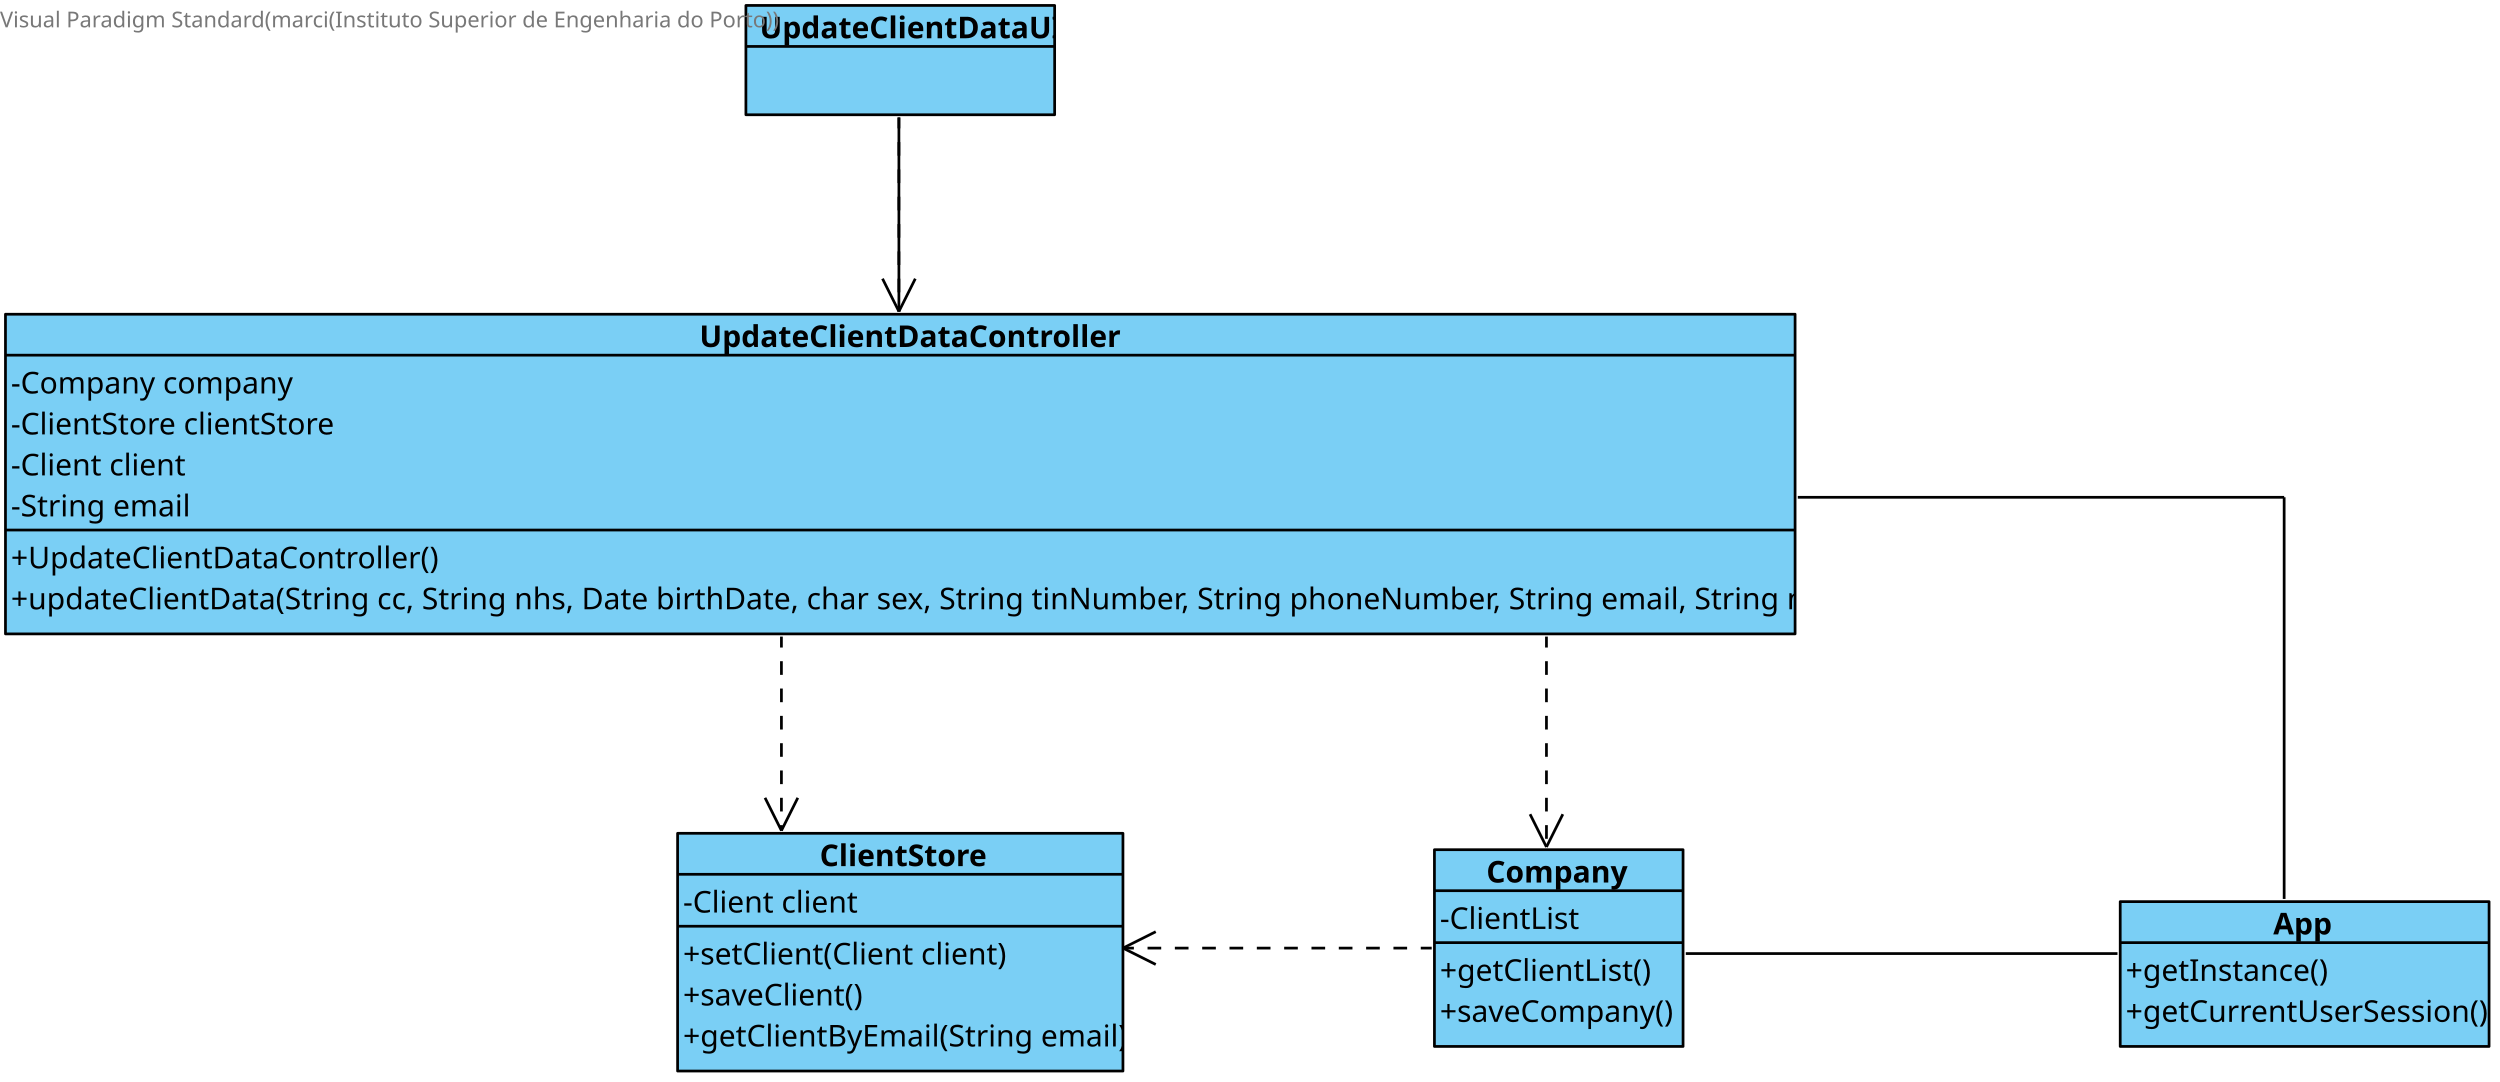
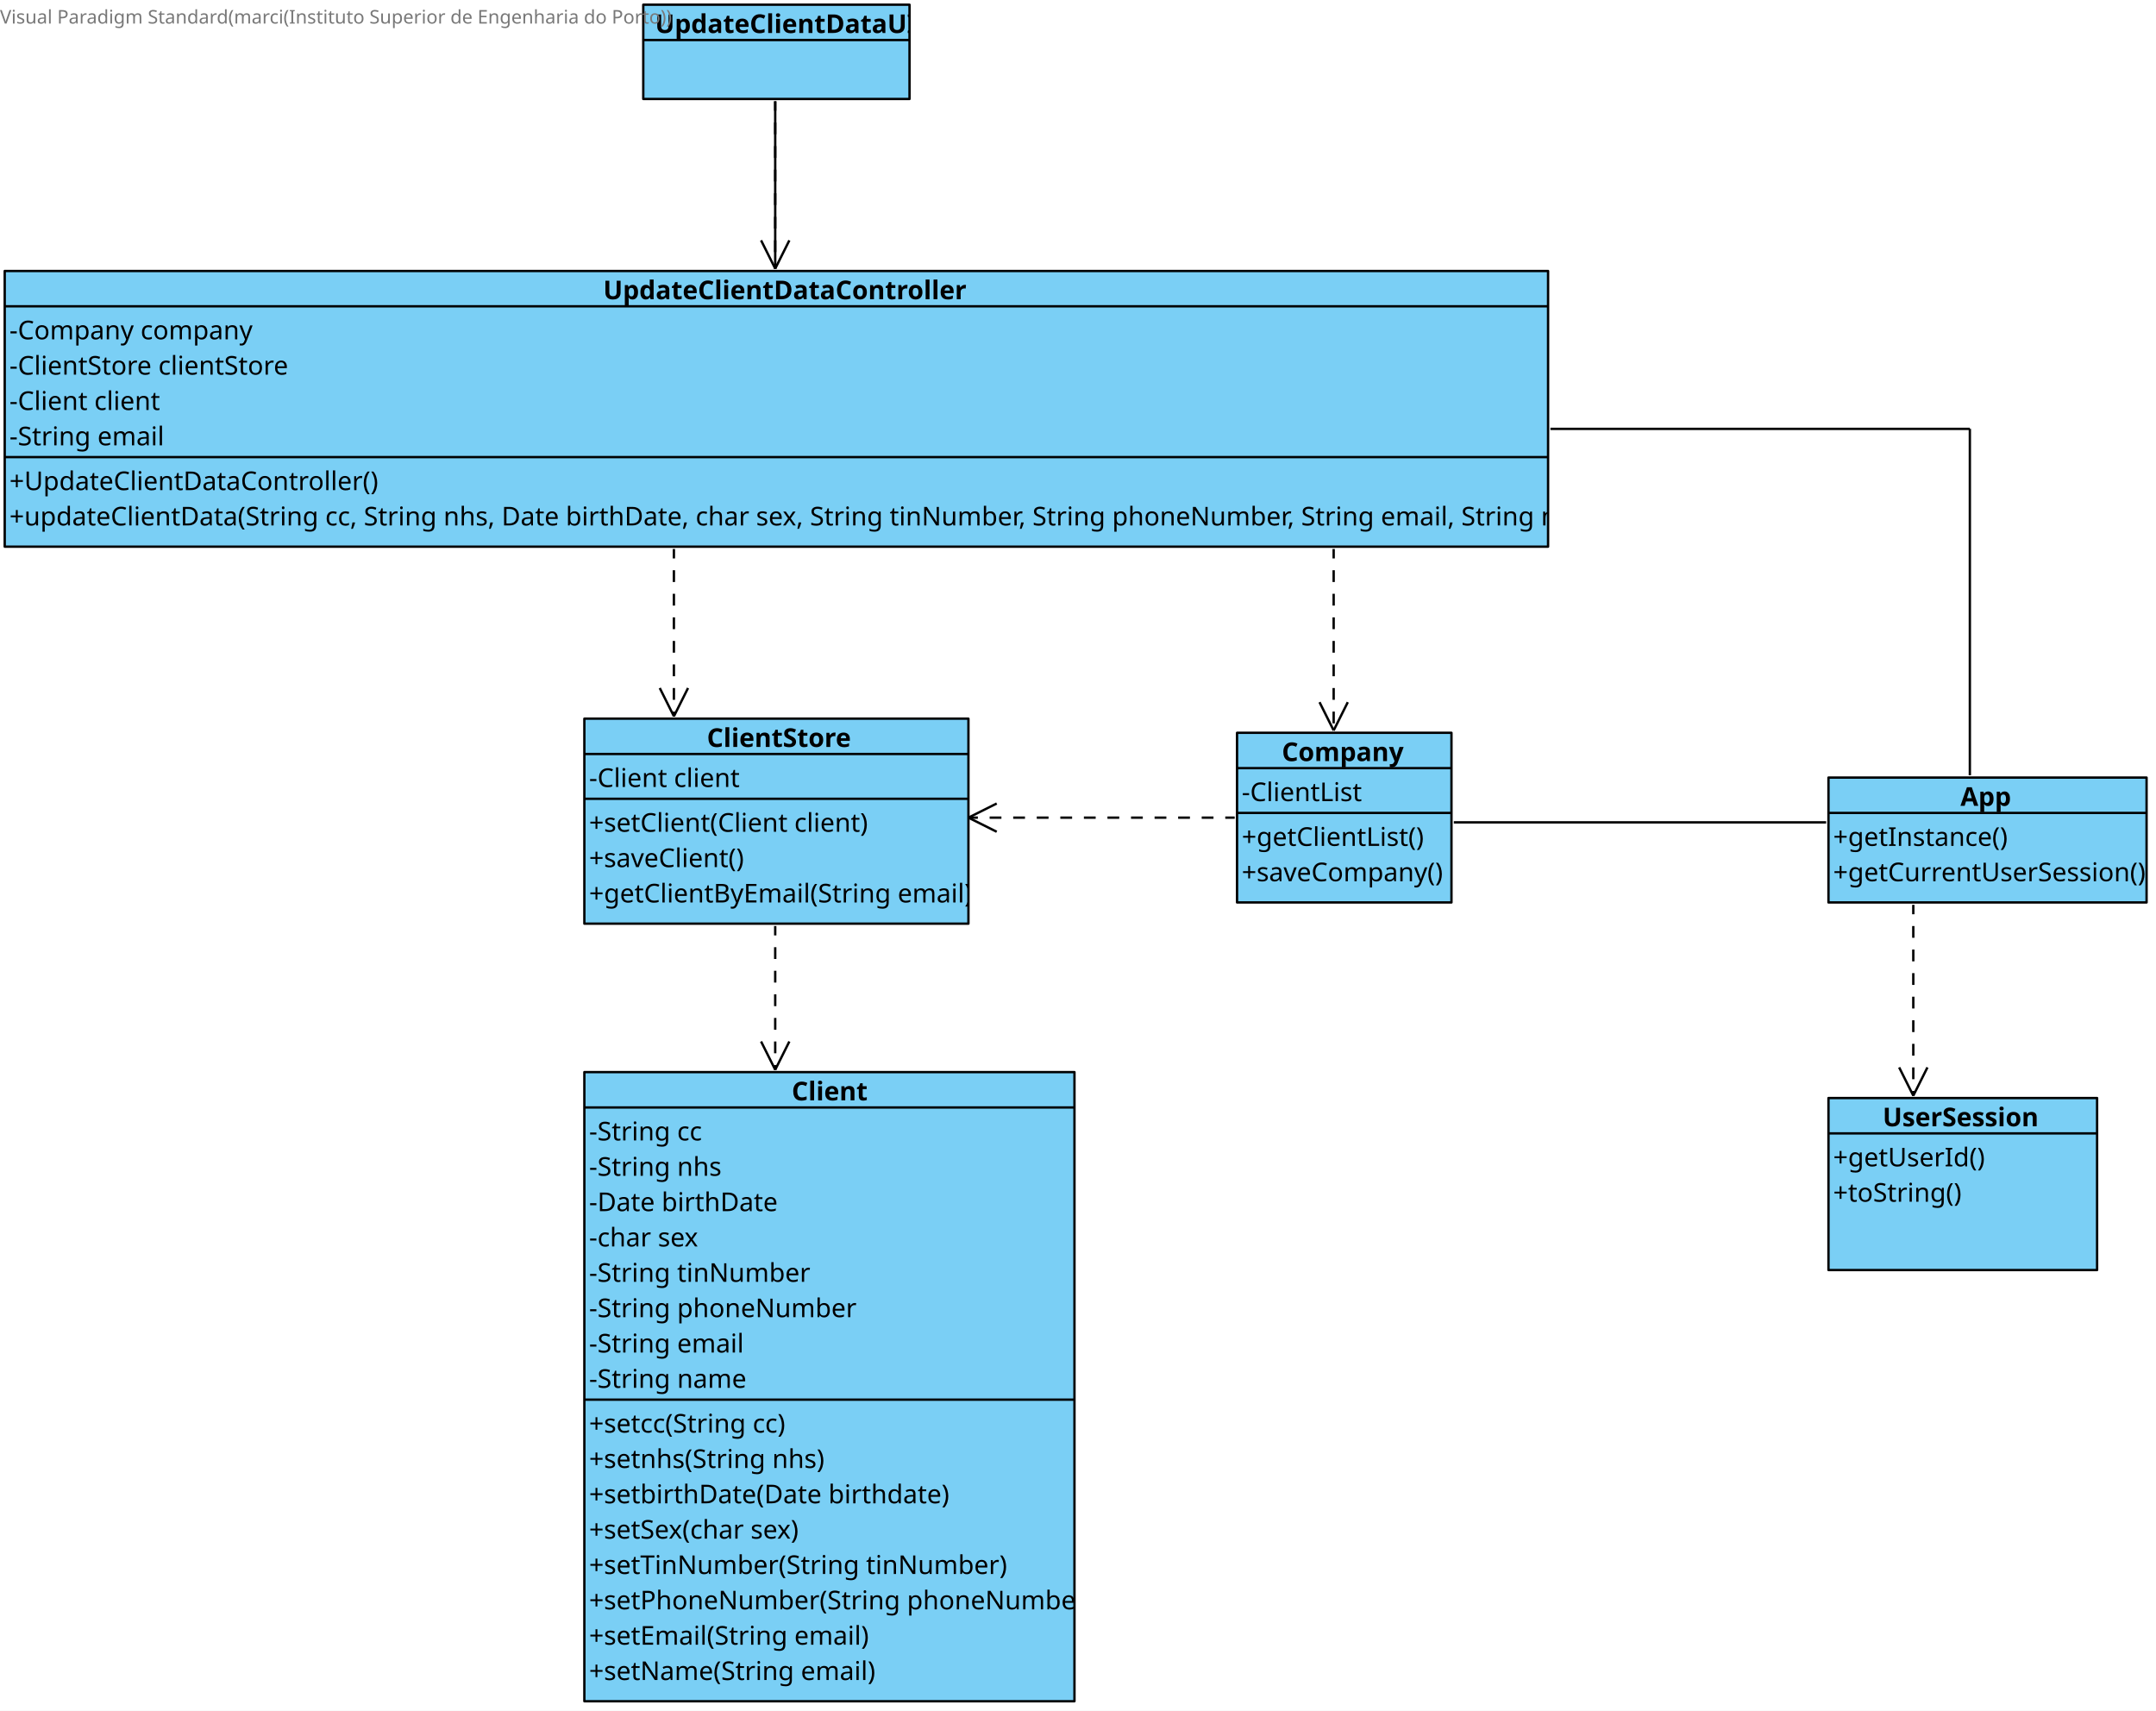
- <svg xmlns="http://www.w3.org/2000/svg" fill-opacity="0" color-rendering="auto" color-interpolation="auto" text-rendering="auto" stroke="rgb(0,0,0)" stroke-linecap="square" width="915" stroke-miterlimit="10" shape-rendering="auto" stroke-opacity="0" fill="rgb(0,0,0)" stroke-dasharray="none" font-weight="normal" stroke-width="1" height="396" font-family="'Dialog'" font-style="normal" stroke-linejoin="miter" font-size="12px" stroke-dashoffset="0" image-rendering="auto">
+ <svg xmlns="http://www.w3.org/2000/svg" fill-opacity="0" color-rendering="auto" color-interpolation="auto" text-rendering="auto" stroke="rgb(0,0,0)" stroke-linecap="square" width="915" stroke-miterlimit="10" shape-rendering="auto" stroke-opacity="0" fill="rgb(0,0,0)" stroke-dasharray="none" font-weight="normal" stroke-width="1" height="726" font-family="'Dialog'" font-style="normal" stroke-linejoin="miter" font-size="12px" stroke-dashoffset="0" image-rendering="auto">
  <defs id="genericDefs" />
  <g>
    <defs id="defs1">
      <clipPath clipPathUnits="userSpaceOnUse" id="clipPath1">
        <path d="M-7 -7 L124 -7 L124 51 L-7 51 L-7 -7 Z" />
      </clipPath>
      <clipPath clipPathUnits="userSpaceOnUse" id="clipPath2">
        <path d="M0 0 L0 25 L113 25 L113 0 Z" />
      </clipPath>
      <clipPath clipPathUnits="userSpaceOnUse" id="clipPath3">
        <path d="M0 0 L0 15 L113 15 L113 0 Z" />
      </clipPath>
      <clipPath clipPathUnits="userSpaceOnUse" id="clipPath4">
        <path d="M-7 -7 L666 -7 L666 128 L-7 128 L-7 -7 Z" />
      </clipPath>
      <clipPath clipPathUnits="userSpaceOnUse" id="clipPath5">
        <path d="M0 0 L0 102 L655 102 L655 0 Z" />
      </clipPath>
      <clipPath clipPathUnits="userSpaceOnUse" id="clipPath6">
        <path d="M0 0 L0 15 L655 15 L655 0 Z" />
      </clipPath>
      <clipPath clipPathUnits="userSpaceOnUse" id="clipPath7">
        <path d="M-7 -7 L102 -7 L102 83 L-7 83 L-7 -7 Z" />
      </clipPath>
      <clipPath clipPathUnits="userSpaceOnUse" id="clipPath8">
        <path d="M0 0 L0 57 L91 57 L91 0 Z" />
      </clipPath>
      <clipPath clipPathUnits="userSpaceOnUse" id="clipPath9">
        <path d="M0 0 L0 15 L91 15 L91 0 Z" />
      </clipPath>
      <clipPath clipPathUnits="userSpaceOnUse" id="clipPath10">
        <path d="M-7 -7 L146 -7 L146 64 L-7 64 L-7 -7 Z" />
      </clipPath>
      <clipPath clipPathUnits="userSpaceOnUse" id="clipPath11">
        <path d="M0 0 L0 38 L135 38 L135 0 Z" />
      </clipPath>
      <clipPath clipPathUnits="userSpaceOnUse" id="clipPath12">
        <path d="M0 0 L0 15 L135 15 L135 0 Z" />
      </clipPath>
      <clipPath clipPathUnits="userSpaceOnUse" id="clipPath13">
        <path d="M-7 -7 L174 -7 L174 98 L-7 98 L-7 -7 Z" />
      </clipPath>
      <clipPath clipPathUnits="userSpaceOnUse" id="clipPath14">
        <path d="M0 0 L0 72 L163 72 L163 0 Z" />
      </clipPath>
      <clipPath clipPathUnits="userSpaceOnUse" id="clipPath15">
        <path d="M0 0 L0 15 L163 15 L163 0 Z" />
      </clipPath>
      <clipPath clipPathUnits="userSpaceOnUse" id="clipPath16">
+         <path d="M-7 -7 L219 -7 L219 278 L-7 278 L-7 -7 Z" />
+       </clipPath>
+       <clipPath clipPathUnits="userSpaceOnUse" id="clipPath17">
+         <path d="M0 0 L0 252 L208 252 L208 0 Z" />
+       </clipPath>
+       <clipPath clipPathUnits="userSpaceOnUse" id="clipPath18">
+         <path d="M0 0 L0 15 L208 15 L208 0 Z" />
+       </clipPath>
+       <clipPath clipPathUnits="userSpaceOnUse" id="clipPath19">
+         <path d="M-7 -7 L125 -7 L125 84 L-7 84 L-7 -7 Z" />
+       </clipPath>
+       <clipPath clipPathUnits="userSpaceOnUse" id="clipPath20">
+         <path d="M0 0 L0 58 L114 58 L114 0 Z" />
+       </clipPath>
+       <clipPath clipPathUnits="userSpaceOnUse" id="clipPath21">
+         <path d="M0 0 L0 15 L114 15 L114 0 Z" />
+       </clipPath>
+       <clipPath clipPathUnits="userSpaceOnUse" id="clipPath22">
        <path d="M0 0 L104 0 L104 175 L0 175 L0 0 Z" />
      </clipPath>
-       <clipPath clipPathUnits="userSpaceOnUse" id="clipPath17">
+       <clipPath clipPathUnits="userSpaceOnUse" id="clipPath23">
        <path d="M0 0 L0 175 L104 175 L104 0 Z" />
      </clipPath>
-       <clipPath clipPathUnits="userSpaceOnUse" id="clipPath18">
+       <clipPath clipPathUnits="userSpaceOnUse" id="clipPath24">
        <path d="M0 0 L104 0 L104 181 L0 181 L0 0 Z" />
      </clipPath>
-       <clipPath clipPathUnits="userSpaceOnUse" id="clipPath19">
+       <clipPath clipPathUnits="userSpaceOnUse" id="clipPath25">
        <path d="M0 0 L0 181 L104 181 L104 0 Z" />
      </clipPath>
-       <clipPath clipPathUnits="userSpaceOnUse" id="clipPath20">
+       <clipPath clipPathUnits="userSpaceOnUse" id="clipPath26">
        <path d="M0 0 L282 0 L282 251 L0 251 L0 0 Z" />
      </clipPath>
-       <clipPath clipPathUnits="userSpaceOnUse" id="clipPath21">
+       <clipPath clipPathUnits="userSpaceOnUse" id="clipPath27">
        <path d="M0 0 L0 251 L282 251 L282 0 Z" />
      </clipPath>
-       <clipPath clipPathUnits="userSpaceOnUse" id="clipPath22">
+       <clipPath clipPathUnits="userSpaceOnUse" id="clipPath28">
        <path d="M0 0 L217 0 L217 104 L0 104 L0 0 Z" />
      </clipPath>
-       <clipPath clipPathUnits="userSpaceOnUse" id="clipPath23">
+       <clipPath clipPathUnits="userSpaceOnUse" id="clipPath29">
        <path d="M0 0 L0 104 L217 104 L217 0 Z" />
      </clipPath>
-       <clipPath clipPathUnits="userSpaceOnUse" id="clipPath24">
+       <clipPath clipPathUnits="userSpaceOnUse" id="clipPath30">
        <path d="M0 0 L262 0 L262 104 L0 104 L0 0 Z" />
      </clipPath>
-       <clipPath clipPathUnits="userSpaceOnUse" id="clipPath25">
+       <clipPath clipPathUnits="userSpaceOnUse" id="clipPath31">
        <path d="M0 0 L0 104 L262 104 L262 0 Z" />
+       </clipPath>
+       <clipPath clipPathUnits="userSpaceOnUse" id="clipPath32">
+         <path d="M0 0 L104 0 L104 165 L0 165 L0 0 Z" />
+       </clipPath>
+       <clipPath clipPathUnits="userSpaceOnUse" id="clipPath33">
+         <path d="M0 0 L0 165 L104 165 L104 0 Z" />
+       </clipPath>
+       <clipPath clipPathUnits="userSpaceOnUse" id="clipPath34">
+         <path d="M0 0 L104 0 L104 185 L0 185 L0 0 Z" />
+       </clipPath>
+       <clipPath clipPathUnits="userSpaceOnUse" id="clipPath35">
+         <path d="M0 0 L0 185 L104 185 L104 0 Z" />
      </clipPath>
    </defs>
    <g fill="white" text-rendering="geometricPrecision" fill-opacity="1" stroke-opacity="1" stroke="white">
-       <rect x="0" width="915" height="396" y="0" stroke="none" />
+       <rect x="0" width="915" height="726" y="0" stroke="none" />
    </g>
    <g font-size="11px" transform="translate(273,2)" fill-opacity="1" fill="rgb(122,207,245)" text-rendering="geometricPrecision" image-rendering="optimizeQuality" font-family="sans-serif" stroke="rgb(122,207,245)" font-weight="bold" stroke-opacity="1">
      <rect x="0" width="113" height="40" y="0" clip-path="url(#clipPath1)" stroke="none" />
    </g>
    <g fill-opacity="1" text-rendering="geometricPrecision" stroke="black" stroke-linecap="butt" transform="translate(273,2)" stroke-miterlimit="0" stroke-opacity="1" fill="black" font-weight="bold" font-family="sans-serif" stroke-linejoin="round" font-size="11px" image-rendering="optimizeQuality">
      <rect fill="none" x="0" width="113" height="40" y="0" clip-path="url(#clipPath1)" />
      <line y2="15" fill="none" x1="0" clip-path="url(#clipPath1)" x2="113" y1="15" />
    </g>
    <g font-size="11px" transform="translate(273,2)" fill-opacity="1" fill="black" text-rendering="geometricPrecision" image-rendering="optimizeQuality" font-family="sans-serif" stroke="black" font-weight="bold" stroke-opacity="1">
      <text x="5" xml:space="preserve" y="12" clip-path="url(#clipPath3)" stroke="none">UpdateClientDataUI</text>
    </g>
    <g font-size="11px" transform="translate(2,115)" fill-opacity="1" fill="rgb(122,207,245)" text-rendering="geometricPrecision" image-rendering="optimizeQuality" font-family="sans-serif" stroke="rgb(122,207,245)" font-weight="bold" stroke-opacity="1">
      <rect x="0" width="655" height="117" y="0" clip-path="url(#clipPath4)" stroke="none" />
    </g>
    <g fill-opacity="1" text-rendering="geometricPrecision" stroke="black" stroke-linecap="butt" transform="translate(2,115)" stroke-miterlimit="0" stroke-opacity="1" fill="black" font-weight="bold" font-family="sans-serif" stroke-linejoin="round" font-size="11px" image-rendering="optimizeQuality">
      <rect fill="none" x="0" width="655" height="117" y="0" clip-path="url(#clipPath4)" />
      <line y2="15" fill="none" x1="0" clip-path="url(#clipPath4)" x2="655" y1="15" />
    </g>
    <g font-size="11px" transform="matrix(1,0,0,1,2,130)" fill-opacity="1" fill="black" text-rendering="geometricPrecision" image-rendering="optimizeQuality" font-family="sans-serif" stroke="black" stroke-opacity="1">
      <text x="2" xml:space="preserve" y="14" clip-path="url(#clipPath5)" stroke="none">-Company company</text>
    </g>
    <g font-size="11px" transform="matrix(1,0,0,1,2,130)" fill-opacity="1" fill="black" text-rendering="geometricPrecision" image-rendering="optimizeQuality" font-family="sans-serif" stroke="black" stroke-opacity="1">
      <text x="2" xml:space="preserve" y="29" clip-path="url(#clipPath5)" stroke="none">-ClientStore clientStore</text>
    </g>
    <g font-size="11px" transform="matrix(1,0,0,1,2,130)" fill-opacity="1" fill="black" text-rendering="geometricPrecision" image-rendering="optimizeQuality" font-family="sans-serif" stroke="black" stroke-opacity="1">
      <text x="2" xml:space="preserve" y="44" clip-path="url(#clipPath5)" stroke="none">-Client client</text>
    </g>
    <g font-size="11px" transform="matrix(1,0,0,1,2,130)" fill-opacity="1" fill="black" text-rendering="geometricPrecision" image-rendering="optimizeQuality" font-family="sans-serif" stroke="black" stroke-opacity="1">
      <text x="2" xml:space="preserve" y="59" clip-path="url(#clipPath5)" stroke="none">-String email</text>
      <line stroke-linecap="butt" clip-path="url(#clipPath5)" fill="none" x1="0" x2="655" y1="64" y2="64" stroke-linejoin="bevel" stroke-miterlimit="0" />
    </g>
    <g font-size="11px" transform="matrix(1,0,0,1,2,130)" fill-opacity="1" fill="black" text-rendering="geometricPrecision" image-rendering="optimizeQuality" font-family="sans-serif" stroke="black" stroke-opacity="1">
      <text x="2" xml:space="preserve" y="78" clip-path="url(#clipPath5)" stroke="none">+UpdateClientDataController()</text>
    </g>
    <g font-size="11px" transform="matrix(1,0,0,1,2,130)" fill-opacity="1" fill="black" text-rendering="geometricPrecision" image-rendering="optimizeQuality" font-family="sans-serif" stroke="black" stroke-opacity="1">
      <text x="2" xml:space="preserve" y="93" clip-path="url(#clipPath5)" stroke="none">+updateClientData(String cc, String nhs, Date birthDate, char sex, String tinNumber, String phoneNumber, String email, String name)</text>
    </g>
    <g font-size="11px" transform="translate(2,115)" fill-opacity="1" fill="black" text-rendering="geometricPrecision" image-rendering="optimizeQuality" font-family="sans-serif" stroke="black" font-weight="bold" stroke-opacity="1">
      <text x="254" xml:space="preserve" y="12" clip-path="url(#clipPath6)" stroke="none">UpdateClientDataController</text>
    </g>
    <g font-size="11px" transform="translate(525,311)" fill-opacity="1" fill="rgb(122,207,245)" text-rendering="geometricPrecision" image-rendering="optimizeQuality" font-family="sans-serif" stroke="rgb(122,207,245)" font-weight="bold" stroke-opacity="1">
      <rect x="0" width="91" height="72" y="0" clip-path="url(#clipPath7)" stroke="none" />
    </g>
    <g fill-opacity="1" text-rendering="geometricPrecision" stroke="black" stroke-linecap="butt" transform="translate(525,311)" stroke-miterlimit="0" stroke-opacity="1" fill="black" font-weight="bold" font-family="sans-serif" stroke-linejoin="round" font-size="11px" image-rendering="optimizeQuality">
      <rect fill="none" x="0" width="91" height="72" y="0" clip-path="url(#clipPath7)" />
      <line y2="15" fill="none" x1="0" clip-path="url(#clipPath7)" x2="91" y1="15" />
    </g>
    <g font-size="11px" transform="matrix(1,0,0,1,525,326)" fill-opacity="1" fill="black" text-rendering="geometricPrecision" image-rendering="optimizeQuality" font-family="sans-serif" stroke="black" stroke-opacity="1">
      <text x="2" xml:space="preserve" y="14" clip-path="url(#clipPath8)" stroke="none">-ClientList</text>
    </g>
    <g stroke-linecap="butt" font-size="11px" transform="matrix(1,0,0,1,525,326)" fill-opacity="1" fill="black" text-rendering="geometricPrecision" image-rendering="optimizeQuality" font-family="sans-serif" stroke-linejoin="bevel" stroke="black" stroke-opacity="1" stroke-miterlimit="0">
      <line y2="19" fill="none" x1="0" clip-path="url(#clipPath8)" x2="91" y1="19" />
    </g>
    <g font-size="11px" transform="matrix(1,0,0,1,525,326)" fill-opacity="1" fill="black" text-rendering="geometricPrecision" image-rendering="optimizeQuality" font-family="sans-serif" stroke="black" stroke-opacity="1">
      <text x="2" xml:space="preserve" y="33" clip-path="url(#clipPath8)" stroke="none">+getClientList()</text>
    </g>
    <g font-size="11px" transform="matrix(1,0,0,1,525,326)" fill-opacity="1" fill="black" text-rendering="geometricPrecision" image-rendering="optimizeQuality" font-family="sans-serif" stroke="black" stroke-opacity="1">
      <text x="2" xml:space="preserve" y="48" clip-path="url(#clipPath8)" stroke="none">+saveCompany()</text>
    </g>
    <g font-size="11px" transform="translate(525,311)" fill-opacity="1" fill="black" text-rendering="geometricPrecision" image-rendering="optimizeQuality" font-family="sans-serif" stroke="black" font-weight="bold" stroke-opacity="1">
      <text x="19" xml:space="preserve" y="12" clip-path="url(#clipPath9)" stroke="none">Company</text>
    </g>
    <g font-size="11px" transform="translate(776,330)" fill-opacity="1" fill="rgb(122,207,245)" text-rendering="geometricPrecision" image-rendering="optimizeQuality" font-family="sans-serif" stroke="rgb(122,207,245)" font-weight="bold" stroke-opacity="1">
      <rect x="0" width="135" height="53" y="0" clip-path="url(#clipPath10)" stroke="none" />
    </g>
    <g fill-opacity="1" text-rendering="geometricPrecision" stroke="black" stroke-linecap="butt" transform="translate(776,330)" stroke-miterlimit="0" stroke-opacity="1" fill="black" font-weight="bold" font-family="sans-serif" stroke-linejoin="round" font-size="11px" image-rendering="optimizeQuality">
      <rect fill="none" x="0" width="135" height="53" y="0" clip-path="url(#clipPath10)" />
      <line y2="15" fill="none" x1="0" clip-path="url(#clipPath10)" x2="135" y1="15" />
    </g>
    <g font-size="11px" transform="matrix(1,0,0,1,776,345)" fill-opacity="1" fill="black" text-rendering="geometricPrecision" image-rendering="optimizeQuality" font-family="sans-serif" stroke="black" stroke-opacity="1">
      <text x="2" xml:space="preserve" y="14" clip-path="url(#clipPath11)" stroke="none">+getInstance()</text>
    </g>
    <g font-size="11px" transform="matrix(1,0,0,1,776,345)" fill-opacity="1" fill="black" text-rendering="geometricPrecision" image-rendering="optimizeQuality" font-family="sans-serif" stroke="black" stroke-opacity="1">
      <text x="2" xml:space="preserve" y="29" clip-path="url(#clipPath11)" stroke="none">+getCurrentUserSession()</text>
    </g>
    <g font-size="11px" transform="translate(776,330)" fill-opacity="1" fill="black" text-rendering="geometricPrecision" image-rendering="optimizeQuality" font-family="sans-serif" stroke="black" font-weight="bold" stroke-opacity="1">
      <text x="56" xml:space="preserve" y="12" clip-path="url(#clipPath12)" stroke="none">App</text>
    </g>
    <g font-size="11px" transform="translate(248,305)" fill-opacity="1" fill="rgb(122,207,245)" text-rendering="geometricPrecision" image-rendering="optimizeQuality" font-family="sans-serif" stroke="rgb(122,207,245)" font-weight="bold" stroke-opacity="1">
      <rect x="0" width="163" height="87" y="0" clip-path="url(#clipPath13)" stroke="none" />
    </g>
    <g fill-opacity="1" text-rendering="geometricPrecision" stroke="black" stroke-linecap="butt" transform="translate(248,305)" stroke-miterlimit="0" stroke-opacity="1" fill="black" font-weight="bold" font-family="sans-serif" stroke-linejoin="round" font-size="11px" image-rendering="optimizeQuality">
      <rect fill="none" x="0" width="163" height="87" y="0" clip-path="url(#clipPath13)" />
      <line y2="15" fill="none" x1="0" clip-path="url(#clipPath13)" x2="163" y1="15" />
    </g>
    <g font-size="11px" transform="matrix(1,0,0,1,248,320)" fill-opacity="1" fill="black" text-rendering="geometricPrecision" image-rendering="optimizeQuality" font-family="sans-serif" stroke="black" stroke-opacity="1">
      <text x="2" xml:space="preserve" y="14" clip-path="url(#clipPath14)" stroke="none">-Client client</text>
    </g>
    <g stroke-linecap="butt" font-size="11px" transform="matrix(1,0,0,1,248,320)" fill-opacity="1" fill="black" text-rendering="geometricPrecision" image-rendering="optimizeQuality" font-family="sans-serif" stroke-linejoin="bevel" stroke="black" stroke-opacity="1" stroke-miterlimit="0">
      <line y2="19" fill="none" x1="0" clip-path="url(#clipPath14)" x2="163" y1="19" />
    </g>
    <g font-size="11px" transform="matrix(1,0,0,1,248,320)" fill-opacity="1" fill="black" text-rendering="geometricPrecision" image-rendering="optimizeQuality" font-family="sans-serif" stroke="black" stroke-opacity="1">
      <text x="2" xml:space="preserve" y="33" clip-path="url(#clipPath14)" stroke="none">+setClient(Client client)</text>
    </g>
    <g font-size="11px" transform="matrix(1,0,0,1,248,320)" fill-opacity="1" fill="black" text-rendering="geometricPrecision" image-rendering="optimizeQuality" font-family="sans-serif" stroke="black" stroke-opacity="1">
      <text x="2" xml:space="preserve" y="48" clip-path="url(#clipPath14)" stroke="none">+saveClient()</text>
    </g>
    <g font-size="11px" transform="matrix(1,0,0,1,248,320)" fill-opacity="1" fill="black" text-rendering="geometricPrecision" image-rendering="optimizeQuality" font-family="sans-serif" stroke="black" stroke-opacity="1">
      <text x="2" xml:space="preserve" y="63" clip-path="url(#clipPath14)" stroke="none">+getClientByEmail(String email)</text>
    </g>
    <g font-size="11px" transform="translate(248,305)" fill-opacity="1" fill="black" text-rendering="geometricPrecision" image-rendering="optimizeQuality" font-family="sans-serif" stroke="black" font-weight="bold" stroke-opacity="1">
      <text x="52" xml:space="preserve" y="12" clip-path="url(#clipPath15)" stroke="none">ClientStore</text>
    </g>
+     <g font-size="11px" transform="translate(248,455)" fill-opacity="1" fill="rgb(122,207,245)" text-rendering="geometricPrecision" image-rendering="optimizeQuality" font-family="sans-serif" stroke="rgb(122,207,245)" font-weight="bold" stroke-opacity="1">
+       <rect x="0" width="208" height="267" y="0" clip-path="url(#clipPath16)" stroke="none" />
+     </g>
+     <g fill-opacity="1" text-rendering="geometricPrecision" stroke="black" stroke-linecap="butt" transform="translate(248,455)" stroke-miterlimit="0" stroke-opacity="1" fill="black" font-weight="bold" font-family="sans-serif" stroke-linejoin="round" font-size="11px" image-rendering="optimizeQuality">
+       <rect fill="none" x="0" width="208" height="267" y="0" clip-path="url(#clipPath16)" />
+       <line y2="15" fill="none" x1="0" clip-path="url(#clipPath16)" x2="208" y1="15" />
+     </g>
+     <g font-size="11px" transform="matrix(1,0,0,1,248,470)" fill-opacity="1" fill="black" text-rendering="geometricPrecision" image-rendering="optimizeQuality" font-family="sans-serif" stroke="black" stroke-opacity="1">
+       <text x="2" xml:space="preserve" y="14" clip-path="url(#clipPath17)" stroke="none">-String cc</text>
+     </g>
+     <g font-size="11px" transform="matrix(1,0,0,1,248,470)" fill-opacity="1" fill="black" text-rendering="geometricPrecision" image-rendering="optimizeQuality" font-family="sans-serif" stroke="black" stroke-opacity="1">
+       <text x="2" xml:space="preserve" y="29" clip-path="url(#clipPath17)" stroke="none">-String nhs</text>
+     </g>
+     <g font-size="11px" transform="matrix(1,0,0,1,248,470)" fill-opacity="1" fill="black" text-rendering="geometricPrecision" image-rendering="optimizeQuality" font-family="sans-serif" stroke="black" stroke-opacity="1">
+       <text x="2" xml:space="preserve" y="44" clip-path="url(#clipPath17)" stroke="none">-Date birthDate</text>
+     </g>
+     <g font-size="11px" transform="matrix(1,0,0,1,248,470)" fill-opacity="1" fill="black" text-rendering="geometricPrecision" image-rendering="optimizeQuality" font-family="sans-serif" stroke="black" stroke-opacity="1">
+       <text x="2" xml:space="preserve" y="59" clip-path="url(#clipPath17)" stroke="none">-char sex</text>
+     </g>
+     <g font-size="11px" transform="matrix(1,0,0,1,248,470)" fill-opacity="1" fill="black" text-rendering="geometricPrecision" image-rendering="optimizeQuality" font-family="sans-serif" stroke="black" stroke-opacity="1">
+       <text x="2" xml:space="preserve" y="74" clip-path="url(#clipPath17)" stroke="none">-String tinNumber</text>
+     </g>
+     <g font-size="11px" transform="matrix(1,0,0,1,248,470)" fill-opacity="1" fill="black" text-rendering="geometricPrecision" image-rendering="optimizeQuality" font-family="sans-serif" stroke="black" stroke-opacity="1">
+       <text x="2" xml:space="preserve" y="89" clip-path="url(#clipPath17)" stroke="none">-String phoneNumber</text>
+     </g>
+     <g font-size="11px" transform="matrix(1,0,0,1,248,470)" fill-opacity="1" fill="black" text-rendering="geometricPrecision" image-rendering="optimizeQuality" font-family="sans-serif" stroke="black" stroke-opacity="1">
+       <text x="2" xml:space="preserve" y="104" clip-path="url(#clipPath17)" stroke="none">-String email</text>
+     </g>
+     <g font-size="11px" transform="matrix(1,0,0,1,248,470)" fill-opacity="1" fill="black" text-rendering="geometricPrecision" image-rendering="optimizeQuality" font-family="sans-serif" stroke="black" stroke-opacity="1">
+       <text x="2" xml:space="preserve" y="119" clip-path="url(#clipPath17)" stroke="none">-String name</text>
+       <line stroke-linecap="butt" clip-path="url(#clipPath17)" fill="none" x1="0" x2="208" y1="124" y2="124" stroke-linejoin="bevel" stroke-miterlimit="0" />
+     </g>
+     <g font-size="11px" transform="matrix(1,0,0,1,248,470)" fill-opacity="1" fill="black" text-rendering="geometricPrecision" image-rendering="optimizeQuality" font-family="sans-serif" stroke="black" stroke-opacity="1">
+       <text x="2" xml:space="preserve" y="138" clip-path="url(#clipPath17)" stroke="none">+setcc(String cc)</text>
+     </g>
+     <g font-size="11px" transform="matrix(1,0,0,1,248,470)" fill-opacity="1" fill="black" text-rendering="geometricPrecision" image-rendering="optimizeQuality" font-family="sans-serif" stroke="black" stroke-opacity="1">
+       <text x="2" xml:space="preserve" y="153" clip-path="url(#clipPath17)" stroke="none">+setnhs(String nhs)</text>
+     </g>
+     <g font-size="11px" transform="matrix(1,0,0,1,248,470)" fill-opacity="1" fill="black" text-rendering="geometricPrecision" image-rendering="optimizeQuality" font-family="sans-serif" stroke="black" stroke-opacity="1">
+       <text x="2" xml:space="preserve" y="168" clip-path="url(#clipPath17)" stroke="none">+setbirthDate(Date birthdate)</text>
+     </g>
+     <g font-size="11px" transform="matrix(1,0,0,1,248,470)" fill-opacity="1" fill="black" text-rendering="geometricPrecision" image-rendering="optimizeQuality" font-family="sans-serif" stroke="black" stroke-opacity="1">
+       <text x="2" xml:space="preserve" y="183" clip-path="url(#clipPath17)" stroke="none">+setSex(char sex)</text>
+     </g>
+     <g font-size="11px" transform="matrix(1,0,0,1,248,470)" fill-opacity="1" fill="black" text-rendering="geometricPrecision" image-rendering="optimizeQuality" font-family="sans-serif" stroke="black" stroke-opacity="1">
+       <text x="2" xml:space="preserve" y="198" clip-path="url(#clipPath17)" stroke="none">+setTinNumber(String tinNumber)</text>
+     </g>
+     <g font-size="11px" transform="matrix(1,0,0,1,248,470)" fill-opacity="1" fill="black" text-rendering="geometricPrecision" image-rendering="optimizeQuality" font-family="sans-serif" stroke="black" stroke-opacity="1">
+       <text x="2" xml:space="preserve" y="213" clip-path="url(#clipPath17)" stroke="none">+setPhoneNumber(String phoneNumber)</text>
+     </g>
+     <g font-size="11px" transform="matrix(1,0,0,1,248,470)" fill-opacity="1" fill="black" text-rendering="geometricPrecision" image-rendering="optimizeQuality" font-family="sans-serif" stroke="black" stroke-opacity="1">
+       <text x="2" xml:space="preserve" y="228" clip-path="url(#clipPath17)" stroke="none">+setEmail(String email)</text>
+     </g>
+     <g font-size="11px" transform="matrix(1,0,0,1,248,470)" fill-opacity="1" fill="black" text-rendering="geometricPrecision" image-rendering="optimizeQuality" font-family="sans-serif" stroke="black" stroke-opacity="1">
+       <text x="2" xml:space="preserve" y="243" clip-path="url(#clipPath17)" stroke="none">+setName(String email)</text>
+     </g>
+     <g font-size="11px" transform="translate(248,455)" fill-opacity="1" fill="black" text-rendering="geometricPrecision" image-rendering="optimizeQuality" font-family="sans-serif" stroke="black" font-weight="bold" stroke-opacity="1">
+       <text x="88" xml:space="preserve" y="12" clip-path="url(#clipPath18)" stroke="none">Client</text>
+     </g>
+     <g font-size="11px" transform="translate(776,466)" fill-opacity="1" fill="rgb(122,207,245)" text-rendering="geometricPrecision" image-rendering="optimizeQuality" font-family="sans-serif" stroke="rgb(122,207,245)" font-weight="bold" stroke-opacity="1">
+       <rect x="0" width="114" height="73" y="0" clip-path="url(#clipPath19)" stroke="none" />
+     </g>
+     <g fill-opacity="1" text-rendering="geometricPrecision" stroke="black" stroke-linecap="butt" transform="translate(776,466)" stroke-miterlimit="0" stroke-opacity="1" fill="black" font-weight="bold" font-family="sans-serif" stroke-linejoin="round" font-size="11px" image-rendering="optimizeQuality">
+       <rect fill="none" x="0" width="114" height="73" y="0" clip-path="url(#clipPath19)" />
+       <line y2="15" fill="none" x1="0" clip-path="url(#clipPath19)" x2="114" y1="15" />
+     </g>
+     <g font-size="11px" transform="matrix(1,0,0,1,776,481)" fill-opacity="1" fill="black" text-rendering="geometricPrecision" image-rendering="optimizeQuality" font-family="sans-serif" stroke="black" stroke-opacity="1">
+       <text x="2" xml:space="preserve" y="14" clip-path="url(#clipPath20)" stroke="none">+getUserId()</text>
+     </g>
+     <g font-size="11px" transform="matrix(1,0,0,1,776,481)" fill-opacity="1" fill="black" text-rendering="geometricPrecision" image-rendering="optimizeQuality" font-family="sans-serif" stroke="black" stroke-opacity="1">
+       <text x="2" xml:space="preserve" y="29" clip-path="url(#clipPath20)" stroke="none">+toString()</text>
+     </g>
+     <g font-size="11px" transform="translate(776,466)" fill-opacity="1" fill="black" text-rendering="geometricPrecision" image-rendering="optimizeQuality" font-family="sans-serif" stroke="black" font-weight="bold" stroke-opacity="1">
+       <text x="23" xml:space="preserve" y="12" clip-path="url(#clipPath21)" stroke="none">UserSession</text>
+     </g>
    <g fill-opacity="1" text-rendering="geometricPrecision" stroke="black" stroke-linecap="butt" transform="translate(279,-7)" stroke-opacity="1" fill="black" stroke-dasharray="5" font-family="sans-serif" stroke-linejoin="round" font-size="11px" stroke-dashoffset="1" image-rendering="optimizeQuality">
-       <line y2="121" fill="none" x1="50" clip-path="url(#clipPath17)" x2="50" y1="50" />
-       <line clip-path="url(#clipPath17)" stroke-dashoffset="0" fill="none" x1="50" x2="56" y1="121" y2="109" stroke-dasharray="none" />
-       <line clip-path="url(#clipPath17)" stroke-dashoffset="0" fill="none" x1="50" x2="44" y1="121" y2="109" stroke-dasharray="none" />
+       <line y2="121" fill="none" x1="50" clip-path="url(#clipPath23)" x2="50" y1="50" />
+       <line clip-path="url(#clipPath23)" stroke-dashoffset="0" fill="none" x1="50" x2="56" y1="121" y2="109" stroke-dasharray="none" />
+       <line clip-path="url(#clipPath23)" stroke-dashoffset="0" fill="none" x1="50" x2="44" y1="121" y2="109" stroke-dasharray="none" />
    </g>
    <g stroke-linecap="butt" font-size="11px" transform="translate(279,-7)" fill-opacity="1" fill="black" text-rendering="geometricPrecision" image-rendering="optimizeQuality" font-family="sans-serif" stroke-linejoin="round" stroke="black" stroke-opacity="1">
-       <line y2="121" fill="none" x1="50" clip-path="url(#clipPath17)" x2="50" y1="50" />
+       <line y2="121" fill="none" x1="50" clip-path="url(#clipPath23)" x2="50" y1="50" />
    </g>
    <g fill-opacity="1" text-rendering="geometricPrecision" stroke="black" stroke-linecap="butt" transform="translate(516,183)" stroke-opacity="1" fill="black" stroke-dasharray="5" font-family="sans-serif" stroke-linejoin="round" font-size="11px" stroke-dashoffset="1" image-rendering="optimizeQuality">
-       <line y2="127" fill="none" x1="50" clip-path="url(#clipPath19)" x2="50" y1="50" />
-       <line clip-path="url(#clipPath19)" stroke-dashoffset="0" fill="none" x1="50" x2="56" y1="127" y2="115" stroke-dasharray="none" />
-       <line clip-path="url(#clipPath19)" stroke-dashoffset="0" fill="none" x1="50" x2="44" y1="127" y2="115" stroke-dasharray="none" />
+       <line y2="127" fill="none" x1="50" clip-path="url(#clipPath25)" x2="50" y1="50" />
+       <line clip-path="url(#clipPath25)" stroke-dashoffset="0" fill="none" x1="50" x2="56" y1="127" y2="115" stroke-dasharray="none" />
+       <line clip-path="url(#clipPath25)" stroke-dashoffset="0" fill="none" x1="50" x2="44" y1="127" y2="115" stroke-dasharray="none" />
    </g>
    <g stroke-linecap="butt" font-size="11px" transform="translate(608,132)" fill-opacity="1" fill="black" text-rendering="geometricPrecision" image-rendering="optimizeQuality" font-family="sans-serif" stroke-linejoin="round" stroke="black" stroke-opacity="1">
-       <line y2="50" fill="none" x1="50" clip-path="url(#clipPath21)" x2="228" y1="50" />
-       <line y2="197" fill="none" x1="228" clip-path="url(#clipPath21)" x2="228" y1="50" />
+       <line y2="50" fill="none" x1="50" clip-path="url(#clipPath27)" x2="228" y1="50" />
+       <line y2="197" fill="none" x1="228" clip-path="url(#clipPath27)" x2="228" y1="50" />
    </g>
    <g fill-opacity="1" text-rendering="geometricPrecision" stroke="black" stroke-linecap="butt" transform="translate(236,183)" stroke-opacity="1" fill="black" stroke-dasharray="5" font-family="sans-serif" stroke-linejoin="round" font-size="11px" stroke-dashoffset="1" image-rendering="optimizeQuality">
-       <line y2="121" fill="none" x1="50" clip-path="url(#clipPath17)" x2="50" y1="50" />
-       <line clip-path="url(#clipPath17)" stroke-dashoffset="0" fill="none" x1="50" x2="56" y1="121" y2="109" stroke-dasharray="none" />
-       <line clip-path="url(#clipPath17)" stroke-dashoffset="0" fill="none" x1="50" x2="44" y1="121" y2="109" stroke-dasharray="none" />
+       <line y2="121" fill="none" x1="50" clip-path="url(#clipPath23)" x2="50" y1="50" />
+       <line clip-path="url(#clipPath23)" stroke-dashoffset="0" fill="none" x1="50" x2="56" y1="121" y2="109" stroke-dasharray="none" />
+       <line clip-path="url(#clipPath23)" stroke-dashoffset="0" fill="none" x1="50" x2="44" y1="121" y2="109" stroke-dasharray="none" />
    </g>
    <g fill-opacity="1" text-rendering="geometricPrecision" stroke="black" stroke-linecap="butt" transform="translate(361,297)" stroke-opacity="1" fill="black" stroke-dasharray="5" font-family="sans-serif" stroke-linejoin="round" font-size="11px" stroke-dashoffset="1" image-rendering="optimizeQuality">
-       <line y2="50" fill="none" x1="163" clip-path="url(#clipPath23)" x2="50" y1="50" />
-       <line clip-path="url(#clipPath23)" stroke-dashoffset="0" fill="none" x1="50" x2="62" y1="50" y2="56" stroke-dasharray="none" />
-       <line clip-path="url(#clipPath23)" stroke-dashoffset="0" fill="none" x1="50" x2="62" y1="50" y2="44" stroke-dasharray="none" />
+       <line y2="50" fill="none" x1="163" clip-path="url(#clipPath29)" x2="50" y1="50" />
+       <line clip-path="url(#clipPath29)" stroke-dashoffset="0" fill="none" x1="50" x2="62" y1="50" y2="56" stroke-dasharray="none" />
+       <line clip-path="url(#clipPath29)" stroke-dashoffset="0" fill="none" x1="50" x2="62" y1="50" y2="44" stroke-dasharray="none" />
    </g>
    <g stroke-linecap="butt" font-size="11px" transform="translate(567,299)" fill-opacity="1" fill="black" text-rendering="geometricPrecision" image-rendering="optimizeQuality" font-family="sans-serif" stroke-linejoin="round" stroke="black" stroke-opacity="1">
-       <line y2="50" fill="none" x1="50" clip-path="url(#clipPath25)" x2="208" y1="50" />
+       <line y2="50" fill="none" x1="50" clip-path="url(#clipPath31)" x2="208" y1="50" />
+     </g>
+     <g fill-opacity="1" text-rendering="geometricPrecision" stroke="black" stroke-linecap="butt" transform="translate(279,343)" stroke-opacity="1" fill="black" stroke-dasharray="5" font-family="sans-serif" stroke-linejoin="round" font-size="11px" stroke-dashoffset="1" image-rendering="optimizeQuality">
+       <line y2="111" fill="none" x1="50" clip-path="url(#clipPath33)" x2="50" y1="50" />
+       <line clip-path="url(#clipPath33)" stroke-dashoffset="0" fill="none" x1="50" x2="56" y1="111" y2="99" stroke-dasharray="none" />
+       <line clip-path="url(#clipPath33)" stroke-dashoffset="0" fill="none" x1="50" x2="44" y1="111" y2="99" stroke-dasharray="none" />
+     </g>
+     <g fill-opacity="1" text-rendering="geometricPrecision" stroke="black" stroke-linecap="butt" transform="translate(762,334)" stroke-opacity="1" fill="black" stroke-dasharray="5" font-family="sans-serif" stroke-linejoin="round" font-size="11px" stroke-dashoffset="1" image-rendering="optimizeQuality">
+       <line y2="131" fill="none" x1="50" clip-path="url(#clipPath35)" x2="50" y1="50" />
+       <line clip-path="url(#clipPath35)" stroke-dashoffset="0" fill="none" x1="50" x2="56" y1="131" y2="119" stroke-dasharray="none" />
+       <line clip-path="url(#clipPath35)" stroke-dashoffset="0" fill="none" x1="50" x2="44" y1="131" y2="119" stroke-dasharray="none" />
    </g>
    <g font-size="8px" fill-opacity="1" fill="rgb(120,120,120)" text-rendering="geometricPrecision" image-rendering="optimizeQuality" stroke="rgb(120,120,120)" stroke-opacity="1">
      <text x="0" xml:space="preserve" y="10" stroke="none">Visual Paradigm Standard(marci(Instituto Superior de Engenharia do Porto))</text>
    </g>
  </g>
</svg>
